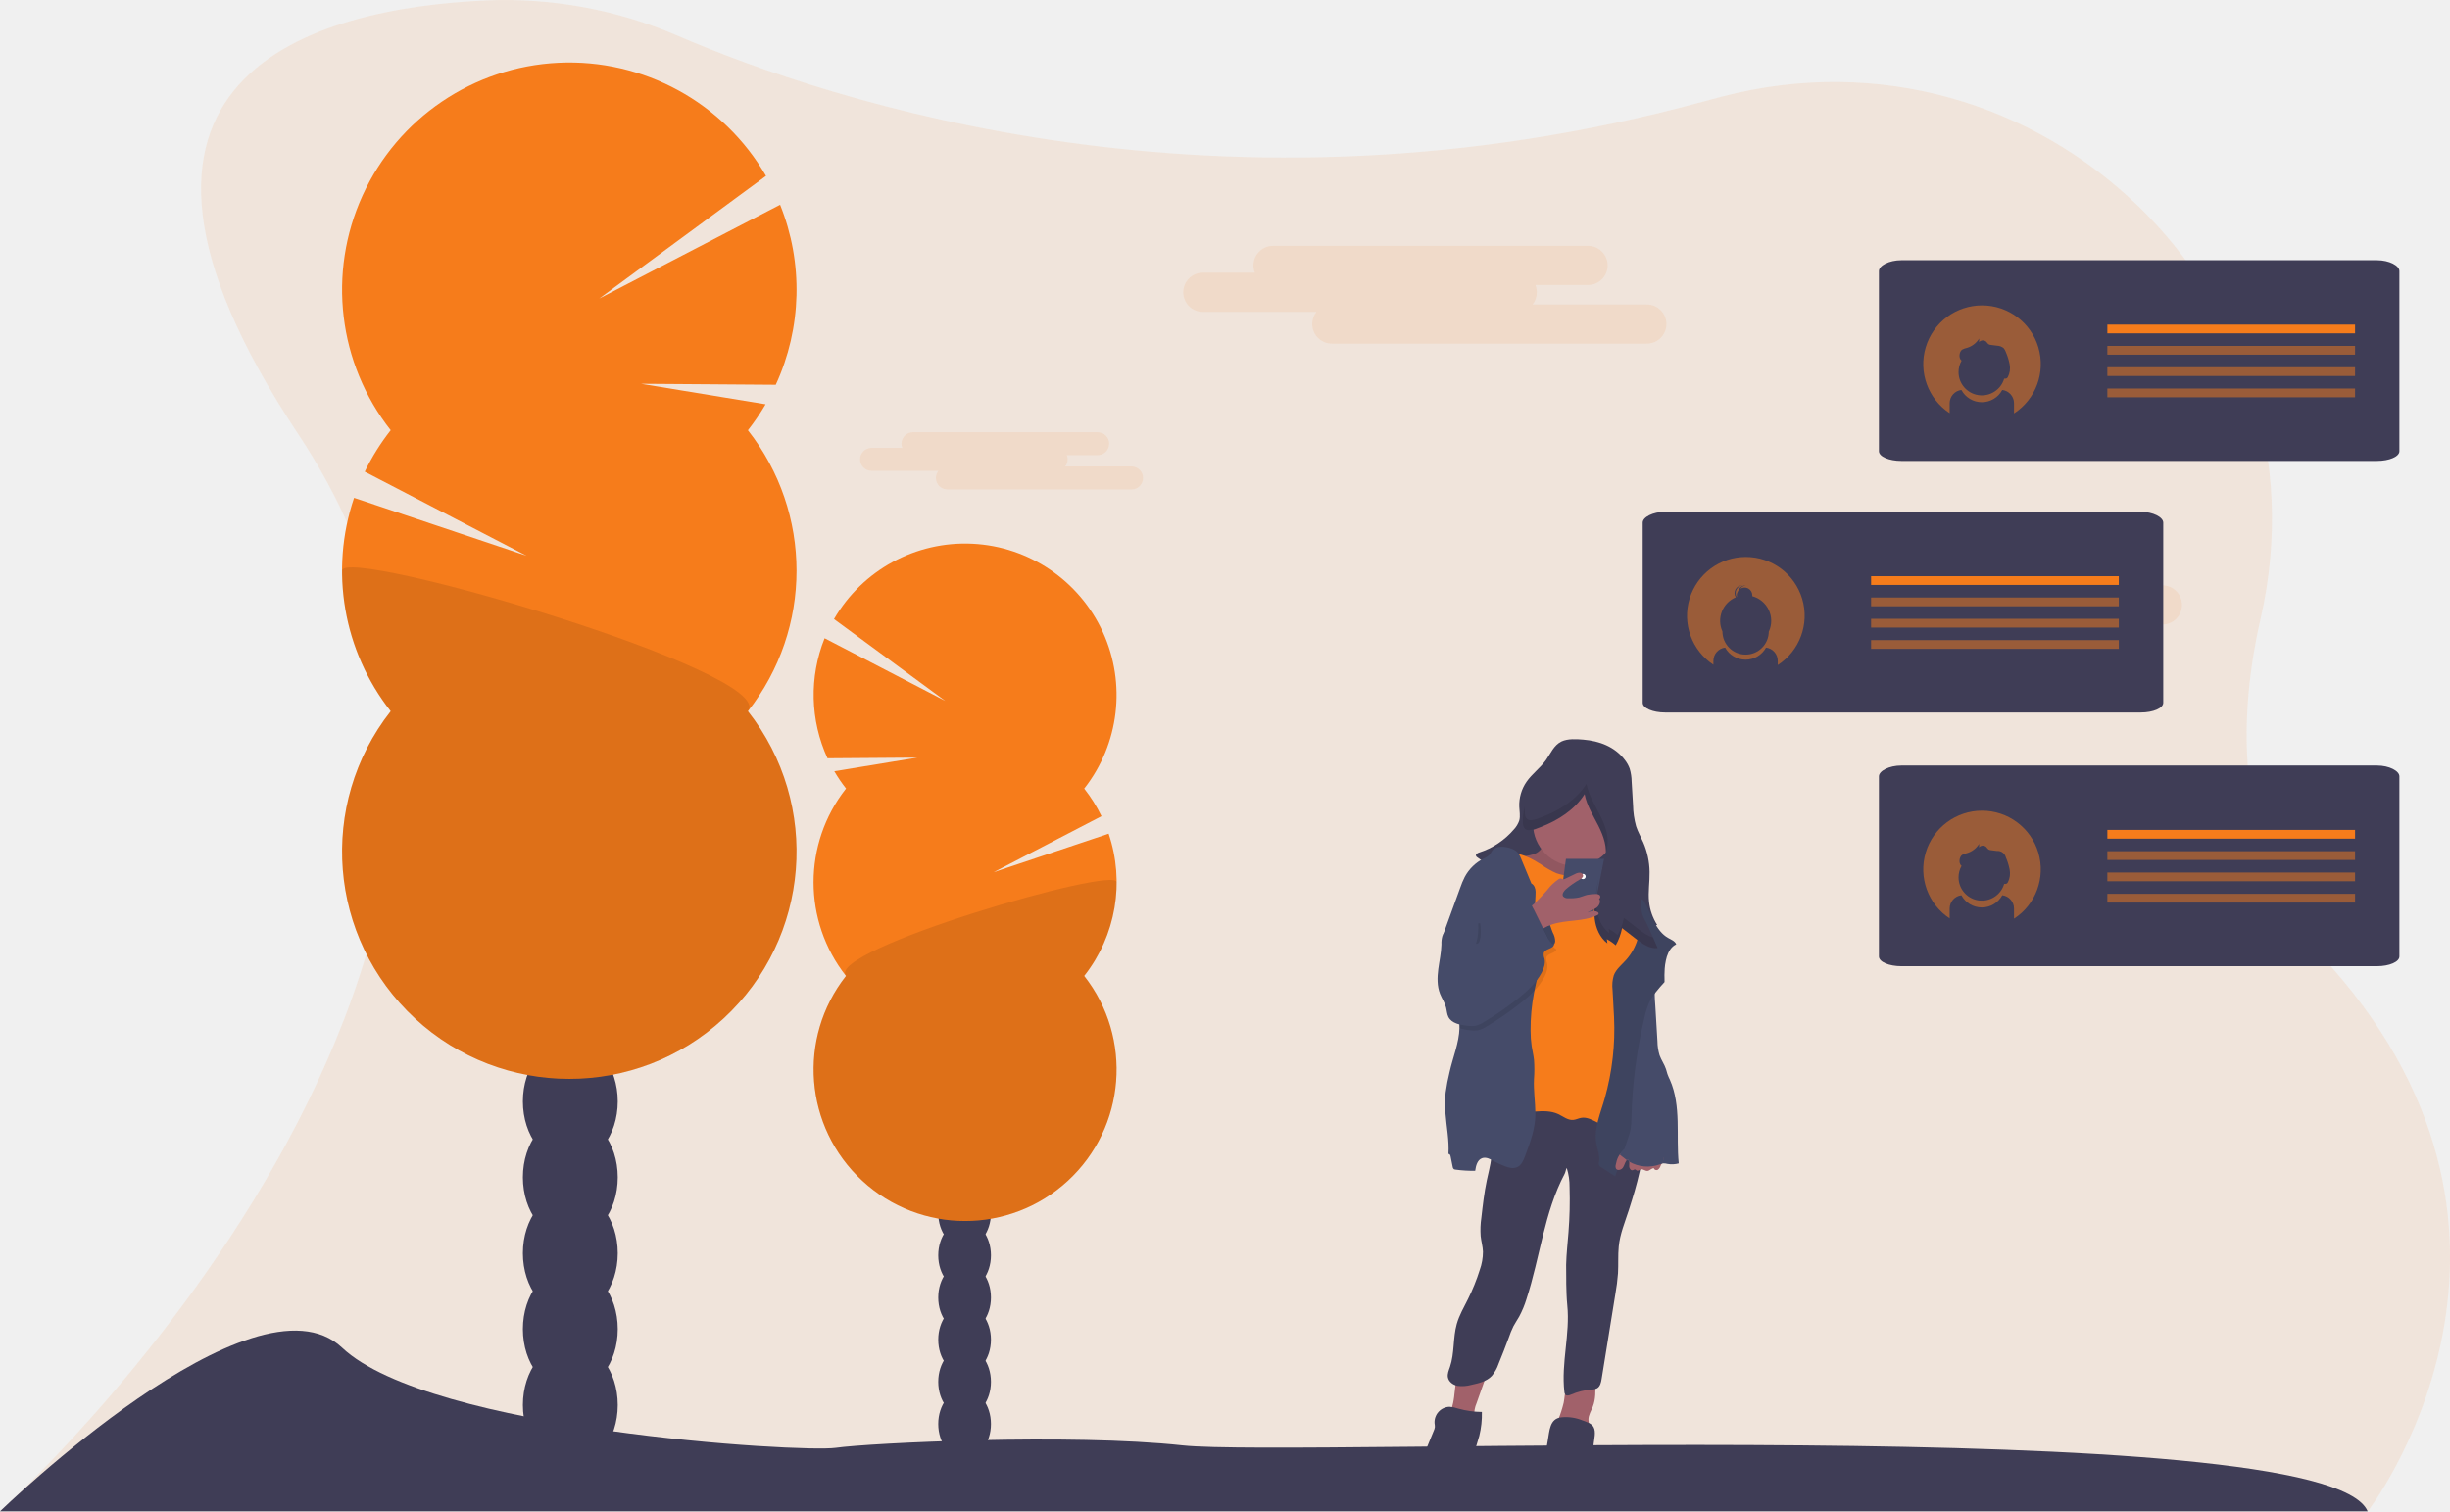
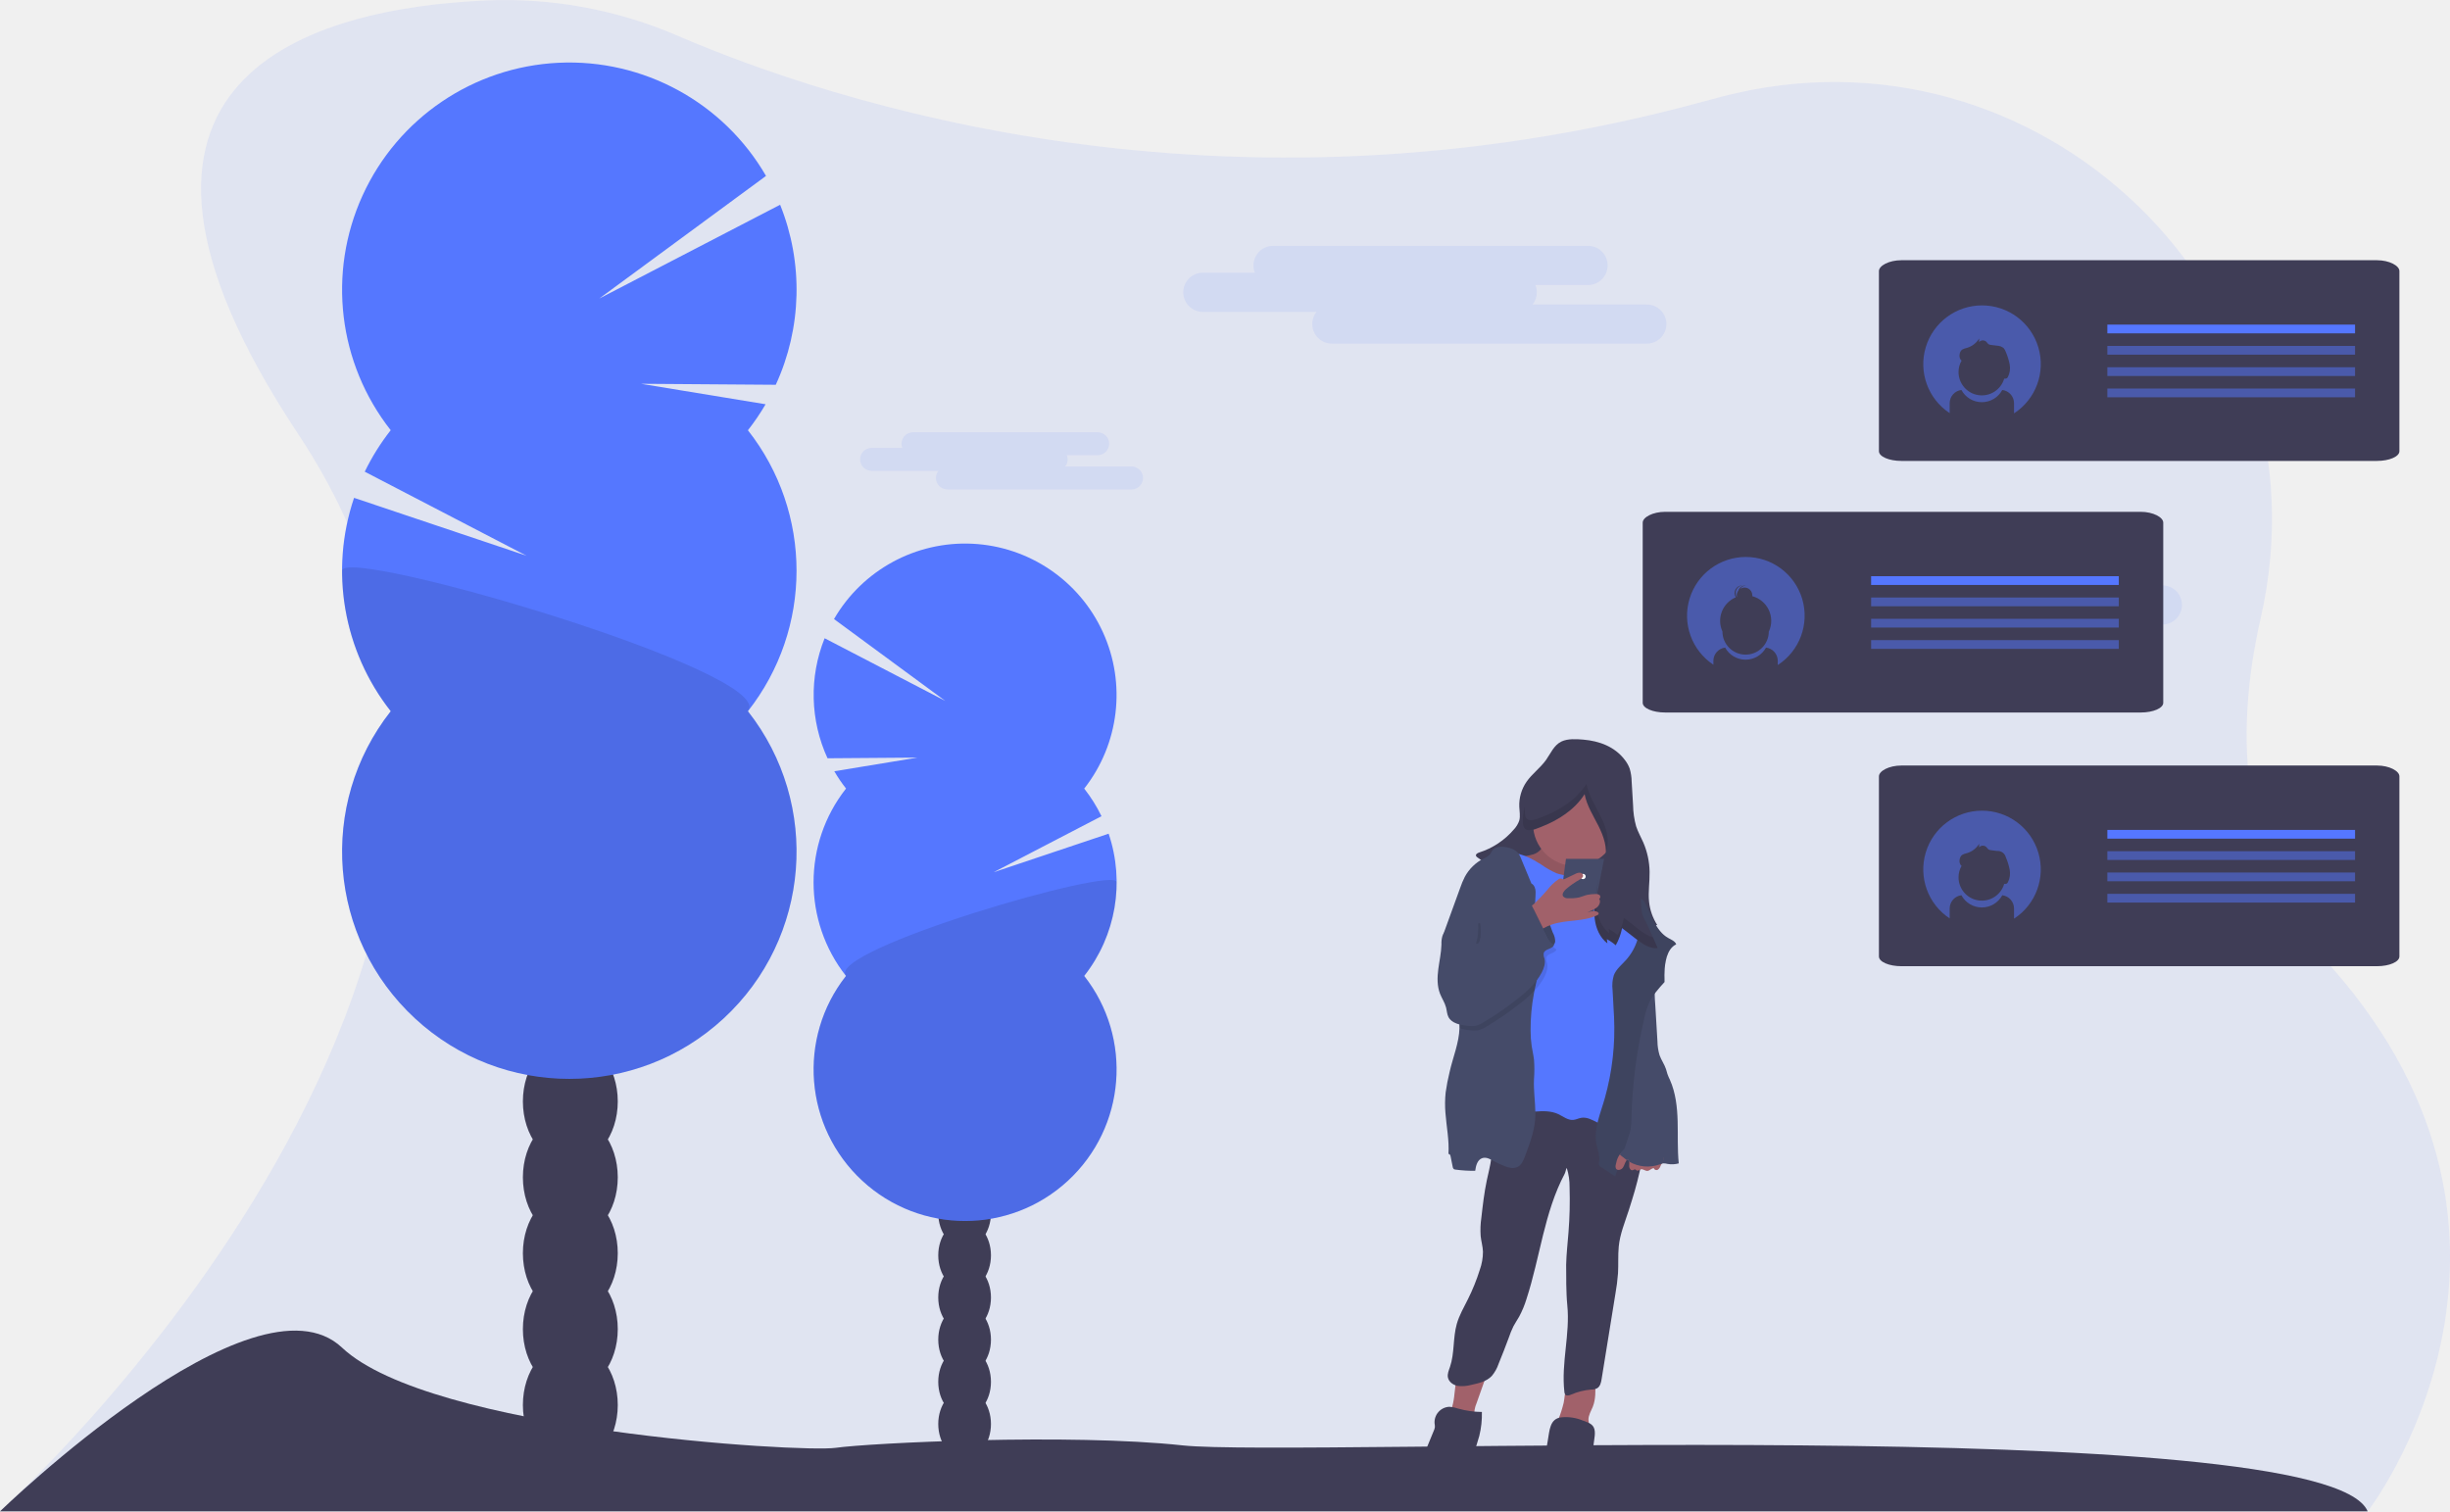
<svg xmlns="http://www.w3.org/2000/svg" id="abd2d575-db47-4a01-ab9c-7ced98725eec" data-name="Layer 1" width="1162" height="716.89" viewBox="0 0 1162 716.89">
-   <path d="M19,808.44H1142S1240.45,681,1124.57,550c-43-48.58-46.27-108.65-33.39-165C1126,232.68,986.65,97.88,835.46,137.44c-2.88.76-5.79,1.53-8.72,2.33-227.89,62.15-414.47-.31-486.28-31.23a206.52,206.52,0,0,0-90.8-16.78c-80.59,3.6-202.72,34.64-89.28,205.62C320.31,538.42,19,808.44,19,808.44Z" transform="translate(-19 -91.56)" fill="#f67c1b" opacity="0.1" />
+   <path d="M19,808.44H1142S1240.45,681,1124.57,550c-43-48.58-46.27-108.65-33.39-165C1126,232.68,986.65,97.88,835.46,137.44c-2.88.76-5.79,1.53-8.72,2.33-227.89,62.15-414.47-.31-486.28-31.23a206.52,206.52,0,0,0-90.8-16.78c-80.59,3.6-202.72,34.64-89.28,205.62C320.31,538.42,19,808.44,19,808.44Z" transform="translate(-19 -91.56)" fill="#57f" opacity="0.1" />
  <ellipse cx="270.5" cy="666.44" rx="22.5" ry="29.45" fill="#3f3d56" />
  <ellipse cx="270.5" cy="630.44" rx="22.5" ry="29.45" fill="#3f3d56" />
  <ellipse cx="270.5" cy="594.44" rx="22.5" ry="29.45" fill="#3f3d56" />
  <ellipse cx="270.5" cy="558.44" rx="22.5" ry="29.45" fill="#3f3d56" />
  <ellipse cx="270.5" cy="522.44" rx="22.5" ry="29.45" fill="#3f3d56" />
  <ellipse cx="270.5" cy="486.44" rx="22.5" ry="29.45" fill="#3f3d56" />
  <ellipse cx="270.5" cy="450.44" rx="22.5" ry="29.45" fill="#3f3d56" />
  <ellipse cx="457.5" cy="675.44" rx="12.5" ry="16.36" fill="#3f3d56" />
  <ellipse cx="457.5" cy="655.44" rx="12.5" ry="16.36" fill="#3f3d56" />
  <ellipse cx="457.5" cy="635.44" rx="12.5" ry="16.36" fill="#3f3d56" />
  <ellipse cx="457.5" cy="615.44" rx="12.5" ry="16.36" fill="#3f3d56" />
  <ellipse cx="457.5" cy="595.44" rx="12.5" ry="16.36" fill="#3f3d56" />
  <ellipse cx="457.5" cy="575.44" rx="12.5" ry="16.36" fill="#3f3d56" />
  <ellipse cx="457.5" cy="555.44" rx="12.5" ry="16.36" fill="#3f3d56" />
-   <path d="M373.73,295.64a109.12,109.12,0,0,0,8.38-12.33L323,273.6l63.94.47A108,108,0,0,0,389,188.68l-85.79,44.5L382.31,175a107.78,107.78,0,1,0-178,120.62A107.91,107.91,0,0,0,192,315.3l76.74,39.87L186.93,327.7a107.81,107.81,0,0,0,17.38,101.21,107.77,107.77,0,1,0,169.42,0,107.81,107.81,0,0,0,0-133.27Z" transform="translate(-19 -91.56)" fill="#f67c1b" />
+   <path d="M373.73,295.64a109.12,109.12,0,0,0,8.38-12.33L323,273.6l63.94.47A108,108,0,0,0,389,188.68l-85.79,44.5L382.31,175a107.78,107.78,0,1,0-178,120.62A107.91,107.91,0,0,0,192,315.3l76.74,39.87L186.93,327.7a107.81,107.81,0,0,0,17.38,101.21,107.77,107.77,0,1,0,169.42,0,107.81,107.81,0,0,0,0-133.27Z" transform="translate(-19 -91.56)" fill="#57f" />
  <path d="M181.24,362.28a107.29,107.29,0,0,0,23.07,66.63,107.77,107.77,0,1,0,169.42,0C388.17,410.57,181.24,350.18,181.24,362.28Z" transform="translate(-19 -91.56)" opacity="0.1" />
-   <path d="M420.28,465.61a70.68,70.68,0,0,1-5.58-8.22l39.41-6.48-42.63.32a72,72,0,0,1-1.37-56.93L467.3,424,414.56,385.2a71.85,71.85,0,1,1,118.67,80.41,71.62,71.62,0,0,1,8.19,13.1l-51.16,26.58L544.81,487a71.85,71.85,0,0,1-11.58,67.48,71.85,71.85,0,1,1-113,0,71.89,71.89,0,0,1,0-88.85Z" transform="translate(-19 -91.56)" fill="#f67c1b" />
+   <path d="M420.28,465.61a70.68,70.68,0,0,1-5.58-8.22l39.41-6.48-42.63.32a72,72,0,0,1-1.37-56.93L467.3,424,414.56,385.2a71.85,71.85,0,1,1,118.67,80.41,71.62,71.62,0,0,1,8.19,13.1l-51.16,26.58L544.81,487a71.85,71.85,0,0,1-11.58,67.48,71.85,71.85,0,1,1-113,0,71.89,71.89,0,0,1,0-88.85Z" transform="translate(-19 -91.56)" fill="#57f" />
  <path d="M548.61,510a71.57,71.57,0,0,1-15.38,44.43,71.85,71.85,0,1,1-113,0C410.65,542.23,548.61,502,548.61,510Z" transform="translate(-19 -91.56)" opacity="0.1" />
  <path d="M19,808.44s120.52-117,162.24-77.64,217.87,49.83,234.1,47.51,111.25-6.95,164.56-1.16,542.35-16.22,562.05,31.29Z" transform="translate(-19 -91.56)" fill="#3f3d56" />
-   <path d="M800.08,236h-54.2a9.23,9.23,0,0,0,2-5.8,9.33,9.33,0,0,0-.68-3.47h25a9.27,9.27,0,0,0,0-18.54H622.77a9.3,9.3,0,0,0-9.27,9.27,9.1,9.1,0,0,0,.69,3.47h-25a9.28,9.28,0,0,0,0,18.55h54.2a9.2,9.2,0,0,0-2,5.79,9.3,9.3,0,0,0,9.27,9.27H800.08a9.27,9.27,0,0,0,0-18.54Z" transform="translate(-19 -91.56)" fill="#f67c1b" opacity="0.1" />
-   <path d="M1044.6,369.23H990.4a9.23,9.23,0,0,0,2.05-5.8,9.13,9.13,0,0,0-.68-3.47h25a9.27,9.27,0,0,0,0-18.54H867.3a9.3,9.3,0,0,0-9.27,9.27,9.09,9.09,0,0,0,.68,3.47h-25a9.28,9.28,0,0,0,0,18.55h54.2a9.2,9.2,0,0,0-2,5.79,9.3,9.3,0,0,0,9.27,9.27H1044.6a9.27,9.27,0,1,0,0-18.54Z" transform="translate(-19 -91.56)" fill="#f67c1b" opacity="0.1" />
-   <path d="M555.92,312.84H524.17a5.39,5.39,0,0,0,1.2-3.39,5.53,5.53,0,0,0-.4-2h14.66a5.43,5.43,0,0,0,0-10.86H452a5.45,5.45,0,0,0-5.43,5.43,5.34,5.34,0,0,0,.41,2H432.36a5.43,5.43,0,1,0,0,10.86h31.75a5.39,5.39,0,0,0-1.2,3.39,5.45,5.45,0,0,0,5.43,5.44h87.58a5.44,5.44,0,0,0,0-10.87Z" transform="translate(-19 -91.56)" fill="#f67c1b" opacity="0.1" />
+   <path d="M800.08,236h-54.2a9.23,9.23,0,0,0,2-5.8,9.33,9.33,0,0,0-.68-3.47h25a9.27,9.27,0,0,0,0-18.54H622.77a9.3,9.3,0,0,0-9.27,9.27,9.1,9.1,0,0,0,.69,3.47h-25a9.28,9.28,0,0,0,0,18.55h54.2a9.2,9.2,0,0,0-2,5.79,9.3,9.3,0,0,0,9.27,9.27H800.08a9.27,9.27,0,0,0,0-18.54Z" transform="translate(-19 -91.56)" fill="#57f" opacity="0.1" />
+   <path d="M1044.6,369.23H990.4a9.23,9.23,0,0,0,2.05-5.8,9.13,9.13,0,0,0-.68-3.47h25a9.27,9.27,0,0,0,0-18.54H867.3a9.3,9.3,0,0,0-9.27,9.27,9.09,9.09,0,0,0,.68,3.47h-25a9.28,9.28,0,0,0,0,18.55h54.2a9.2,9.2,0,0,0-2,5.79,9.3,9.3,0,0,0,9.27,9.27H1044.6a9.27,9.27,0,1,0,0-18.54Z" transform="translate(-19 -91.56)" fill="#57f" opacity="0.1" />
+   <path d="M555.92,312.84H524.17a5.39,5.39,0,0,0,1.2-3.39,5.53,5.53,0,0,0-.4-2h14.66a5.43,5.43,0,0,0,0-10.86H452a5.45,5.45,0,0,0-5.43,5.43,5.34,5.34,0,0,0,.41,2H432.36a5.43,5.43,0,1,0,0,10.86h31.75a5.39,5.39,0,0,0-1.2,3.39,5.45,5.45,0,0,0,5.43,5.44h87.58a5.44,5.44,0,0,0,0-10.87Z" transform="translate(-19 -91.56)" fill="#57f" opacity="0.1" />
  <path d="M708.47,755.55a23.78,23.78,0,0,1-1.74,6A43,43,0,0,0,717.34,764a1,1,0,0,0,.68-.1c.27-.21.23-.63.19-1a13.29,13.29,0,0,1,1.1-5.76q3-8.35,5.92-16.72c-3.46-1.57-10.62-.62-13.54,2C709,744.84,709.12,752.17,708.47,755.55Z" transform="translate(-19 -91.56)" fill="#a1616a" />
  <path d="M758.09,764.88a1.92,1.92,0,0,0-.18.74c0,.89,1.18,1.2,2.07,1.28a56.67,56.67,0,0,1,12.62,2.63c.5-1.48-.2-3.07-.22-4.62,0-2.16,1.27-4.08,2.06-6.09,1.41-3.55,1.3-7.49,1.17-11.31-3.42.23-11.58-1.35-13.49,2.19-1.06,2-1,5-1.48,7.2A55.7,55.7,0,0,1,758.09,764.88Z" transform="translate(-19 -91.56)" fill="#a1616a" />
  <path d="M737.75,611.19l-9,.53a2.58,2.58,0,0,0-1.64.48,2.46,2.46,0,0,0-.61,1.57c-1.2,9,.91,18.19-.21,27.19-.45,3.54-1.39,7-2.12,10.48-1.23,5.81-1.9,11.72-2.57,17.62a40.19,40.19,0,0,0-.34,8.83c.26,2.48,1,4.9,1.09,7.39a25.7,25.7,0,0,1-1.52,8.64,94,94,0,0,1-5.6,13.87c-1.93,3.87-4.14,7.64-5.31,11.8-1.86,6.62-1,13.83-3.21,20.34-.55,1.6-1.29,3.25-1,4.91.39,2.15,2.48,3.68,4.63,4.09a16.44,16.44,0,0,0,6.49-.49c3.51-.75,7.24-1.62,9.71-4.22a17.78,17.78,0,0,0,3.24-5.82c1.63-4,3.25-8.06,4.74-12.14a46.12,46.12,0,0,1,2.3-5.65c.82-1.56,1.84-3,2.71-4.56a46.34,46.34,0,0,0,3.48-8.4c6.42-19.7,8.38-41,18.08-59.3.46-.87.52-2,1-2.82a29.14,29.14,0,0,1,1.34,9.21,193.59,193.59,0,0,1-.51,21.27c-.4,5.16-1,10.31-1.12,15.49,0,2.36,0,4.73.05,7.1l0,1.93c.08,3.37.16,6.74.49,10.09,1.41,13.84-2.95,27.3-1.38,41.12a2.39,2.39,0,0,0,.46,1.36c.67.72,1.86.33,2.77-.06a29.76,29.76,0,0,1,9.46-2.36,6.38,6.38,0,0,0,2.87-.64c1.44-.86,1.85-2.73,2.11-4.39q3.27-20.19,6.53-40.38a96.54,96.54,0,0,0,1.24-9.73c.25-4.24-.06-8.5.35-12.72.57-6,3-11.7,4.82-17.4.94-3,1.89-5.95,2.75-8.95s1.65-6.11,2.35-9.19c1.2-5.36,2.14-10.89,1.31-16.32s-3.69-10.79-8.51-13.41c-3.53-1.93-7.67-2.22-11.66-2.66-11.39-1.25-22.74-4-34.15-3C741.68,612.07,739.79,611.07,737.75,611.19Z" transform="translate(-19 -91.56)" fill="#3f3d56" />
  <path d="M712.51,794.74a12.83,12.83,0,0,0,1.42-3l3.69-10a86.92,86.92,0,0,0,3-9.13,42.77,42.77,0,0,0,1.22-11.32,42.15,42.15,0,0,1-11.11-1.56,17.17,17.17,0,0,0-4.22-.89,7.34,7.34,0,0,0-7.12,7.77,11.19,11.19,0,0,1,.16,1.82,5.69,5.69,0,0,1-.52,1.75l-3.94,9.6a21.07,21.07,0,0,0-2,7.4C692.81,796.16,706.84,802.91,712.51,794.74Z" transform="translate(-19 -91.56)" fill="#3f3d56" />
  <path d="M750.51,793.87a17.17,17.17,0,0,0,0,4.53c.78,4.23,4.87,7.44,9.16,7.74a13.13,13.13,0,0,0,11.11-5.47,11.8,11.8,0,0,0,1.85-3.55,18.43,18.43,0,0,0,.62-3.77l1.59-16.83c.23-2.36,1.19-5.77,0-8-1-1.89-3.43-2.51-5.3-3.22a20.85,20.85,0,0,0-9.82-1.47c-5.83.49-5.77,6.44-6.65,11.19Q751.35,784.4,750.51,793.87Z" transform="translate(-19 -91.56)" fill="#3f3d56" />
  <path d="M752.24,452.06c-2.69,3.77-6.61,6.54-9.25,10.35a19.45,19.45,0,0,0-3.41,11.85c.09,2.16.54,4.37,0,6.46A11.49,11.49,0,0,1,737,485a35.94,35.94,0,0,1-16.43,10.92c-.77.24-1.73.76-1.54,1.54a1.59,1.59,0,0,0,.71.81l13,9.31c7.63,5.47,15.3,11,23.74,15.09a84.34,84.34,0,0,0,48.5,7.63,25.29,25.29,0,0,1-3.85-11c-.5-4.7.34-9.44.25-14.17a36.62,36.62,0,0,0-3-14c-1.12-2.57-2.54-5-3.4-7.67a39.68,39.68,0,0,1-1.44-10l-.67-11.19a22.58,22.58,0,0,0-.93-6.13,15.19,15.19,0,0,0-2.38-4.22c-4.76-6.22-12-8.88-19.58-9.53-3.31-.28-7.36-.55-10.41.89C755.92,445.07,754.44,449,752.24,452.06Z" transform="translate(-19 -91.56)" fill="#3f3d56" />
  <path d="M751,492.42a7.43,7.43,0,0,1-4.69,4.36,22.12,22.12,0,0,1-6.54,1L735,498a2.08,2.08,0,0,0-1.47.44,1.72,1.72,0,0,0-.42,1.07c-.3,2.54,1.18,4.91,2.66,7,4.74,6.64,10.42,12.95,17.83,16.34a29.41,29.41,0,0,0,33.9-6.84,3,3,0,0,0,.94-1.67A2.81,2.81,0,0,0,787,512c-1.58-1.17-3.44-1.93-5-3.09a15,15,0,0,1-5.43-8.21,24.7,24.7,0,0,1-.45-9.95c-5.93-1.69-12.39-.35-18.33-2-1.39-.38-4-1.84-5.46-1S751.46,491,751,492.42Z" transform="translate(-19 -91.56)" fill="#a1616a" />
  <path d="M751,492.42a7.43,7.43,0,0,1-4.69,4.36,22.12,22.12,0,0,1-6.54,1L735,498a2.08,2.08,0,0,0-1.47.44,1.72,1.72,0,0,0-.42,1.07c-.3,2.54,1.18,4.91,2.66,7,4.74,6.64,10.42,12.95,17.83,16.34a29.41,29.41,0,0,0,33.9-6.84,3,3,0,0,0,.94-1.67A2.81,2.81,0,0,0,787,512c-1.58-1.17-3.44-1.93-5-3.09a15,15,0,0,1-5.43-8.21,24.7,24.7,0,0,1-.45-9.95c-5.93-1.69-12.39-.35-18.33-2-1.39-.38-4-1.84-5.46-1S751.46,491,751,492.42Z" transform="translate(-19 -91.56)" opacity="0.1" />
  <circle cx="747.07" cy="390.79" r="19.97" fill="#a1616a" />
-   <path d="M780.6,502.7a65.52,65.52,0,0,1-11.46,3.72,22.06,22.06,0,0,1-11.9-.65,41.43,41.43,0,0,1-7.37-4.2c-4.14-2.65-8.66-5-13.56-5.48-2.29-.24-4.79,0-6.6,1.42a9,9,0,0,0-2.91,6c-.66,4.76.47,9.56,1.48,14.26,3.83,17.85,6,36.52,1.71,54.28-2.25,9.43.18,19.24.51,28.93a34.62,34.62,0,0,0,1.31,9.85c1.05,3.15,3.17,6.1,6.23,7.39,2.85,1.2,6.08.83,9.16.58,3.67-.29,7.5-.34,10.83,1.2,2.36,1.1,4.57,3,7.15,2.77,1.32-.12,2.52-.8,3.83-1,2.63-.44,5.15,1,7.54,2.18a46.66,46.66,0,0,0,19,4.81c3.37-7.93,1.63-16.85,2-25.46.15-3.22.63-6.42.82-9.64a107.82,107.82,0,0,0-.15-11.65L797,555.81c-.35-7.13,3.29-14.11,3-21.23a64.26,64.26,0,0,0-1.37-9.86c-.22-1.1-.45-2.19-.76-3.26-2.2-7.51-8.53-13-14.58-17.93A2.93,2.93,0,0,0,780.6,502.7Z" transform="translate(-19 -91.56)" fill="#f67c1b" />
+   <path d="M780.6,502.7a65.52,65.52,0,0,1-11.46,3.72,22.06,22.06,0,0,1-11.9-.65,41.43,41.43,0,0,1-7.37-4.2c-4.14-2.65-8.66-5-13.56-5.48-2.29-.24-4.79,0-6.6,1.42a9,9,0,0,0-2.91,6c-.66,4.76.47,9.56,1.48,14.26,3.83,17.85,6,36.52,1.71,54.28-2.25,9.43.18,19.24.51,28.93a34.62,34.62,0,0,0,1.31,9.85c1.05,3.15,3.17,6.1,6.23,7.39,2.85,1.2,6.08.83,9.16.58,3.67-.29,7.5-.34,10.83,1.2,2.36,1.1,4.57,3,7.15,2.77,1.32-.12,2.52-.8,3.83-1,2.63-.44,5.15,1,7.54,2.18a46.66,46.66,0,0,0,19,4.81c3.37-7.93,1.63-16.85,2-25.46.15-3.22.63-6.42.82-9.64a107.82,107.82,0,0,0-.15-11.65L797,555.81c-.35-7.13,3.29-14.11,3-21.23a64.26,64.26,0,0,0-1.37-9.86c-.22-1.1-.45-2.19-.76-3.26-2.2-7.51-8.53-13-14.58-17.93A2.93,2.93,0,0,0,780.6,502.7Z" transform="translate(-19 -91.56)" fill="#57f" />
  <path d="M747.22,619.63c.08,7-2.44,13.77-4.91,20.34-.76,2-1.69,4.22-3.63,5.15s-4.11.33-6-.41a40.37,40.37,0,0,1-5.13-2.37c-1.74-1-3.7-2.07-5.57-1.43-2.29.78-3,3.63-3.31,6a63.45,63.45,0,0,1-9.35-.57,1.76,1.76,0,0,1-.82-.26,1.73,1.73,0,0,1-.52-1.12c-.32-1.67-.65-3.33-1-5-.1-.52-.48-1.21-1-1,.42-6.48-.93-12.93-1.42-19.4a51.45,51.45,0,0,1,.1-9.85,95.42,95.42,0,0,1,1.88-9.73c1.54-6.86,4.5-13.83,4.67-20.79a23.49,23.49,0,0,0-.27-4.18q-2.12-13.09-4.22-26.2c-.36-2.18-.71-4.38-1.22-6.53-.38-1.6-.74-3.15-1.15-4.69-.25-.94-.52-1.87-.83-2.81q4-11,8-22a40.43,40.43,0,0,1,2.2-5.27,20.62,20.62,0,0,1,8.95-8.73,8.07,8.07,0,0,0,3-2c.39-.51.63-1.13,1-1.66,1.41-2,4.3-2.16,6.71-1.72,2.21.39,4.5,1.23,5.84,3A11.77,11.77,0,0,1,740.5,499q2.4,5.82,4.82,11.63c1.37.66,2,2.45,2,4,0,2.88-.41,5.75-.29,8.63,0,.21,0,.41.06.62.36,2.59,2.19,4.77,2.81,7.37,2.38,9.95-1.09,20.19-3.13,30.25-.08.4-.16.79-.23,1.19a90.88,90.88,0,0,0-1.6,17.73,50.68,50.68,0,0,0,.52,7.38c.33,2.15.86,4.27,1.1,6.44a59.58,59.58,0,0,1,0,9.06C746.28,608.71,747.16,614.16,747.22,619.63Z" transform="translate(-19 -91.56)" fill="#454b69" />
  <path d="M755.46,533.92a8.61,8.61,0,0,1,1.14,4,2.66,2.66,0,0,1-.6,1.66,2.5,2.5,0,0,1-2.29.63,6.29,6.29,0,0,1-2.23-1,5.17,5.17,0,0,1-2.13-2.14,5.57,5.57,0,0,1-.32-1.34l-.53-3.38a4.31,4.31,0,0,1,0-2c.45-1.39,2.47-3.85,4-2.65S754.71,532.32,755.46,533.92Z" transform="translate(-19 -91.56)" fill="#454b69" />
  <path d="M814,539.48c-.59-1.54-2.35-2.19-3.79-3-3-1.67-5.08-4.59-6.66-7.63s-2.76-6.28-4.47-9.24a3.6,3.6,0,0,0-1.14-1.36,1.38,1.38,0,0,0-1.66.1,1.8,1.8,0,0,0-.37.95c-.36,2.21.27,4.44.61,6.65a25.92,25.92,0,0,1-6.34,21c-2.07,2.29-4.64,4.3-5.75,7.18a16.91,16.91,0,0,0-.6,7l.69,12.76a120.6,120.6,0,0,1-4.35,38.49c-2,7.2-5.38,14.47-4,21.81.52,2.81,1.74,5.6,1.24,8.42a2.87,2.87,0,0,0,0,1.64,2.39,2.39,0,0,0,1,.93l6.65,4.34,6-17.77a32.86,32.86,0,0,0,1.33-4.65,35.54,35.54,0,0,0,.39-5.46,230.54,230.54,0,0,1,6.17-47.44,36.41,36.41,0,0,1,2-6.56c1.73-3.89,4.64-7.11,7.51-10.27.07-1.47-.12-2.94,0-4.42a28.29,28.29,0,0,1,1.09-7.62C810.33,542.9,811.67,540.56,814,539.48Z" transform="translate(-19 -91.56)" fill="#454b69" />
  <path d="M803.91,556.08a90.29,90.29,0,0,0,.19,12.63l1,16.74a24.07,24.07,0,0,0,1,6.61c.8,2.28,2.28,4.28,3.05,6.58.26.78.44,1.6.7,2.39.33,1,.78,1.87,1.2,2.8,2.7,6.11,3.44,12.89,3.63,19.56s-.15,13.36.53,20a12.07,12.07,0,0,1-5.31.26,7.43,7.43,0,0,0-2-.27,6.31,6.31,0,0,0-1.68.48,17.31,17.31,0,0,1-14.53-1.3,29,29,0,0,1-3.71-2.72,11.37,11.37,0,0,1-2.54-2.69,10,10,0,0,1-1.15-4.86c-.23-6.79,2-13.39,3.51-20a185.9,185.9,0,0,0,3-19.39c1.11-9.53.81-19.33,3-28.68a7.9,7.9,0,0,1,1.6-3.71,8,8,0,0,1,2.58-1.66C799.93,557.9,801.92,557,803.91,556.08Z" transform="translate(-19 -91.56)" fill="#454b69" />
  <path d="M814,539.48c-.59-1.54-2.35-2.19-3.79-3-3-1.67-5.08-4.59-6.66-7.63s-2.76-6.28-4.47-9.24a3.6,3.6,0,0,0-1.14-1.36,1.38,1.38,0,0,0-1.66.1,1.8,1.8,0,0,0-.37.95c-.36,2.21.27,4.44.61,6.65a25.92,25.92,0,0,1-6.34,21c-2.07,2.29-4.64,4.3-5.75,7.18a16.91,16.91,0,0,0-.6,7l.69,12.76a120.6,120.6,0,0,1-4.35,38.49c-2,7.2-5.38,14.47-4,21.81.52,2.81,1.74,5.6,1.24,8.42a2.87,2.87,0,0,0,0,1.64,2.39,2.39,0,0,0,1,.93l6.65,4.34,6-17.77a32.86,32.86,0,0,0,1.33-4.65,35.54,35.54,0,0,0,.39-5.46,230.54,230.54,0,0,1,6.17-47.44,36.41,36.41,0,0,1,2-6.56c1.73-3.89,4.64-7.11,7.51-10.27.07-1.47-.12-2.94,0-4.42a28.29,28.29,0,0,1,1.09-7.62C810.33,542.9,811.67,540.56,814,539.48Z" transform="translate(-19 -91.56)" opacity="0.1" />
  <path d="M806.59,644.53a3.57,3.57,0,0,1-1.3,1.88c-.67.38-1.76.06-1.82-.71-1.12-.15-2,1.17-3.08,1.26s-2.08-1-3.14-.76c-.68.18-1.32.9-1.94.58-.26-.13-.42-.41-.69-.51-.43-.14-.84.26-1.28.36-.93.21-1.61-.93-1.64-1.88s.25-2-.19-2.82a.6.6,0,0,0-.29-.32c-.3-.14-.63.14-.83.41-.74,1-.95,2.39-1.7,3.43s-2.54,1.53-3.22.45a2.55,2.55,0,0,1-.14-1.81c.45-2.56,1.45-5.31,3.75-6.51,2-1,4.4-.62,6.6-.16q4.59,1,9.17,2.07c.81.19,2.75.29,3.1,1.23S806.91,643.73,806.59,644.53Z" transform="translate(-19 -91.56)" fill="#a1616a" />
  <path d="M770.57,468.25c1,5.39,4.08,10.14,6.55,15.05s4.44,10.49,3.1,15.81a55,55,0,0,1-2,5.39,50.92,50.92,0,0,0-2.06,9.58c-.66,4.42-1.32,8.91-.79,13.35s2.42,8.9,6,11.6l-.28-2a22.23,22.23,0,0,1,4.23,2.91,26.86,26.86,0,0,0,3-8.15l6.79,5.27c3,2.3,6.36,4.72,10.08,4.26l-3-6.91c-.83-1.92-1.66-3.83-2.64-5.68a17.87,17.87,0,0,1-1.62-3.46,15.61,15.61,0,0,1-.44-3.2,223.13,223.13,0,0,0-9.82-52,43.35,43.35,0,0,0-4.73-11A13.78,13.78,0,0,0,779,455c-2.49-1.59-5.55-1.93-8.49-2.23a26.19,26.19,0,0,0-6.19-.14,19,19,0,0,0-6,2.06,32,32,0,0,0-13.84,13.73,27.2,27.2,0,0,0-3.13,13.89c.39,5.1,5.25,2.78,8.53,1.51C758,480.65,765.8,475.73,770.57,468.25Z" transform="translate(-19 -91.56)" fill="#3f3d56" />
  <path d="M755.46,533.92a8.61,8.61,0,0,1,1.14,4,2.66,2.66,0,0,1-.6,1.66,2.5,2.5,0,0,1-2.29.63,6.29,6.29,0,0,1-2.23-1,5.17,5.17,0,0,1-2.13-2.14,5.57,5.57,0,0,1-.32-1.34l-.53-3.38a4.31,4.31,0,0,1,0-2c.45-1.39,2.47-3.85,4-2.65S754.71,532.32,755.46,533.92Z" transform="translate(-19 -91.56)" opacity="0.1" />
  <polygon points="742.71 407.39 738.96 435.48 755.44 434.48 760.8 407.39 742.71 407.39" fill="#454b69" />
  <circle cx="750.82" cy="415.75" r="1.25" fill="#fff" />
  <g opacity="0.1">
    <path d="M780.65,495.73c.17-.49.32-1,.45-1.48,1.33-5.33-.64-10.91-3.11-15.82s-5.51-9.65-6.54-15.05c-4.77,7.48-12.55,12.4-20.68,15.56-3.28,1.27-8.15,3.58-8.54-1.51a20.47,20.47,0,0,1,0-3.41,23.69,23.69,0,0,0-.9,8.15c.39,5.1,5.25,2.78,8.53,1.51,8.14-3.15,15.91-8.07,20.68-15.55,1,5.39,4.08,10.14,6.55,15C779.09,487.09,780.74,491.43,780.65,495.73Z" transform="translate(-19 -91.56)" />
    <path d="M796,532.2q-3.4-2.62-6.79-5.27a26.78,26.78,0,0,1-3,8.16,22,22,0,0,0-4.23-2.92l.28,2c-3.56-2.7-5.45-7.16-6-11.6s.12-8.93.78-13.35c.07-.48.15-1,.22-1.44-.47,2-.78,4.11-1.09,6.18-.66,4.43-1.32,8.91-.79,13.35s2.42,8.9,6,11.6l-.28-2a22.75,22.75,0,0,1,4.23,2.92,27,27,0,0,0,3-8.15q3.4,2.63,6.79,5.27c3,2.29,6.36,4.72,10.08,4.26l-2.16-5C800.49,535.58,798.13,533.86,796,532.2Z" transform="translate(-19 -91.56)" />
  </g>
  <path d="M752.67,513.9a23.59,23.59,0,0,1,5.59-5.34,1.68,1.68,0,0,1,1.15-.32c.32.07.59.31.92.37a1.83,1.83,0,0,0,1.08-.26l4.62-2.22a4.9,4.9,0,0,1,2.21-.64,1.62,1.62,0,0,1,1.61,1.39c0,.86-.85,1.44-1.61,1.87a43.21,43.21,0,0,0-6.48,4.52c-1,.89-2.14,2.36-1.36,3.5a3,3,0,0,0,2.54.85,20.39,20.39,0,0,0,5-.38c1.32-.33,2.56-.92,3.89-1.23a19.13,19.13,0,0,1,3.71-.37,3,3,0,0,1,2.09.45c.55.47.5,1.6-.21,1.74,1,1.33.12,3.29-1.19,4.29s-3,1.41-4.37,2.26c1.6-.57,3.49-1.12,4.91-.18a1,1,0,0,1,.45.56c.09.47-.41.83-.85,1-6.56,3.06-14.33,2-21.2,4.27a22.55,22.55,0,0,0-7.88,4.55c1.07-1-5.52-8-4.95-10,.46-1.64,3.77-3.73,5-5Q750.1,516.89,752.67,513.9Z" transform="translate(-19 -91.56)" fill="#a1616a" />
  <path d="M752.42,545.69a5.34,5.34,0,0,0,.35,2.68c.54,2.26-.25,4.63-1.34,6.69a29,29,0,0,1-4.68,6.39,61.7,61.7,0,0,1-7.06,6.26,152,152,0,0,1-15.4,10.62,12.82,12.82,0,0,1-4.45,1.95,13.33,13.33,0,0,1-3.73-.06,21.53,21.53,0,0,1-4.89-1,23.49,23.49,0,0,0-.27-4.18q-2.12-13.09-4.22-26.2c-.36-2.18-.71-4.38-1.22-6.53-.38-1.6-.74-3.15-1.15-4.69,0,0,0-.08,0-.11,1-2.52,3.93-4.12,4.22-6.8,4.23-.4,8.2-.87,12.44-1.26a28,28,0,0,1-.81,11.84,1.55,1.55,0,0,0,1.55-.95c.31-.57.41-1.23.67-1.83,1-2.28,3.93-2.82,6-4.14,3.64-2.26,5.21-7.16,9.13-8.86a1.43,1.43,0,0,1,.92-.16c.86.23,1,1.74,1.93,1.68a1.32,1.32,0,0,0,.74-.42c1.6-1.45,3.6-2.65,5.19-4.09.22.43.43.86.64,1.29q3.34,6.76,6.67,13.53c.87,1.76,1.84,3.63,3.57,4.56C756.55,543.9,753.05,543.66,752.42,545.69Z" transform="translate(-19 -91.56)" opacity="0.1" />
  <path d="M707.37,528.6c-.28,2.69-3.23,4.29-4.22,6.81a12.2,12.2,0,0,0-.49,4.14c-.1,4-1,7.82-1.5,11.73s-.6,8,.84,11.68c.86,2.18,2.24,4.16,2.83,6.43.4,1.52.43,3.16,1.14,4.56,1.55,3,5.5,3.78,8.89,4.15a13.33,13.33,0,0,0,3.73.06,13,13,0,0,0,4.46-1.95,152.94,152.94,0,0,0,15.39-10.62c4.57-3.57,9-7.53,11.74-12.65,1.09-2.06,1.88-4.43,1.35-6.69a5.13,5.13,0,0,1-.35-2.68c.63-2,4.12-1.79,4.88-3.78-1.73-.92-2.7-2.79-3.56-4.55l-7.31-14.83c-1.6,1.45-3.6,2.65-5.19,4.1a1.38,1.38,0,0,1-.75.42c-.89.06-1.07-1.45-1.93-1.68a1.46,1.46,0,0,0-.91.15c-3.93,1.71-5.5,6.61-9.14,8.87-2.12,1.32-5,1.86-6,4.14-.26.59-.36,1.26-.67,1.83a1.55,1.55,0,0,1-1.55,1,27.88,27.88,0,0,0,.81-11.84C715.58,527.74,711.61,528.21,707.37,528.6Z" transform="translate(-19 -91.56)" fill="#454b69" />
  <path d="M806.24,643.86c.27-.1.54-.21.81-.29a3.32,3.32,0,0,0,.9-3.6c-.35-.94-2.29-1-3.1-1.23q-4.58-1.1-9.17-2.06c-2.2-.47-4.61-.88-6.6.15-.74.39-1.35,1.69-1.85,2.35l.77.66c.83.69,1.68,1.37,2.56,2a.63.63,0,0,1,.66-.21.6.6,0,0,1,.29.32,2,2,0,0,1,.21.63A17.26,17.26,0,0,0,806.24,643.86Z" transform="translate(-19 -91.56)" fill="#454b69" />
  <path d="M1157,459.81v85.44c0,2.54-4.76,4.61-10.65,4.61H920.81c-5.89,0-10.66-2.07-10.66-4.61V459.81c0-2.55,4.77-5.14,10.66-5.14h225.55C1152.25,454.67,1157,457.26,1157,459.81Z" transform="translate(-19 -91.56)" fill="#3f3d56" />
-   <rect x="999.49" y="393.65" width="117.48" height="4.15" fill="#f67c1b" />
-   <rect x="999.49" y="403.75" width="117.48" height="4.15" fill="#f67c1b" opacity="0.5" />
-   <rect x="999.49" y="413.86" width="117.48" height="4.15" fill="#f67c1b" opacity="0.5" />
-   <rect x="999.49" y="423.97" width="117.48" height="4.15" fill="#f67c1b" opacity="0.5" />
-   <path d="M959.05,476.09a27.85,27.85,0,0,0-15.35,51.1v-4.72a6.34,6.34,0,0,1,5.57-6.27,11,11,0,0,0,19.38,0,6.35,6.35,0,0,1,5.58,6.27v4.84a27.86,27.86,0,0,0-15.18-51.22Zm12.25,34a1.72,1.72,0,0,1-.37.48,1.6,1.6,0,0,1-.81.27,5.24,5.24,0,0,1-.56,0,11.05,11.05,0,0,1-21.65-3.14,10.91,10.91,0,0,1,1.44-5.44,1.25,1.25,0,0,1-.12-.08c-1.39-1.15-1-4.15.36-5.11a7.58,7.58,0,0,1,2.29-.84,10.11,10.11,0,0,0,5.8-4.43,9.44,9.44,0,0,1-.06,1.68,2.45,2.45,0,0,1,3.5-.12,6.67,6.67,0,0,0,1,1.12,2.78,2.78,0,0,0,1.24.35l2.77.36a4,4,0,0,1,4.21,3,27.71,27.71,0,0,1,1.82,5.87A9.39,9.39,0,0,1,971.3,510.1Z" transform="translate(-19 -91.56)" fill="#f67c1b" opacity="0.5" />
+   <rect x="999.49" y="393.65" width="117.48" height="4.15" fill="#57f" />
+   <rect x="999.49" y="403.75" width="117.48" height="4.15" fill="#57f" opacity="0.5" />
+   <rect x="999.49" y="413.86" width="117.48" height="4.15" fill="#57f" opacity="0.5" />
+   <rect x="999.49" y="423.97" width="117.48" height="4.15" fill="#57f" opacity="0.5" />
+   <path d="M959.05,476.09a27.85,27.85,0,0,0-15.35,51.1v-4.72a6.34,6.34,0,0,1,5.57-6.27,11,11,0,0,0,19.38,0,6.35,6.35,0,0,1,5.58,6.27v4.84a27.86,27.86,0,0,0-15.18-51.22Zm12.25,34a1.72,1.72,0,0,1-.37.48,1.6,1.6,0,0,1-.81.27,5.24,5.24,0,0,1-.56,0,11.05,11.05,0,0,1-21.65-3.14,10.91,10.91,0,0,1,1.44-5.44,1.25,1.25,0,0,1-.12-.08c-1.39-1.15-1-4.15.36-5.11a7.58,7.58,0,0,1,2.29-.84,10.11,10.11,0,0,0,5.8-4.43,9.44,9.44,0,0,1-.06,1.68,2.45,2.45,0,0,1,3.5-.12,6.67,6.67,0,0,0,1,1.12,2.78,2.78,0,0,0,1.24.35l2.77.36a4,4,0,0,1,4.21,3,27.71,27.71,0,0,1,1.82,5.87A9.39,9.39,0,0,1,971.3,510.1Z" transform="translate(-19 -91.56)" fill="#57f" opacity="0.5" />
  <path d="M1157,220.13v85.45c0,2.54-4.76,4.61-10.65,4.61H920.81c-5.89,0-10.66-2.07-10.66-4.61V220.13c0-2.54,4.77-5.14,10.66-5.14h225.55C1152.25,215,1157,217.59,1157,220.13Z" transform="translate(-19 -91.56)" fill="#3f3d56" />
-   <rect x="999.49" y="153.97" width="117.48" height="4.15" fill="#f67c1b" />
-   <rect x="999.49" y="164.08" width="117.48" height="4.15" fill="#f67c1b" opacity="0.5" />
-   <rect x="999.49" y="174.19" width="117.48" height="4.15" fill="#f67c1b" opacity="0.5" />
-   <rect x="999.49" y="184.29" width="117.48" height="4.15" fill="#f67c1b" opacity="0.5" />
-   <path d="M959.05,236.42a27.85,27.85,0,0,0-15.35,51.1V282.8a6.33,6.33,0,0,1,5.57-6.27,11,11,0,0,0,19.38,0,6.34,6.34,0,0,1,5.58,6.27v4.83a27.85,27.85,0,0,0-15.18-51.21Zm12.25,34a1.47,1.47,0,0,1-.37.48,1.51,1.51,0,0,1-.81.27,5.24,5.24,0,0,1-.56,0,11.05,11.05,0,0,1-21.65-3.13,10.88,10.88,0,0,1,1.44-5.44l-.12-.08c-1.39-1.16-1-4.15.36-5.11a7.33,7.33,0,0,1,2.29-.84,10.12,10.12,0,0,0,5.8-4.44,9.52,9.52,0,0,1-.06,1.69,2.46,2.46,0,0,1,3.5-.13,6.3,6.3,0,0,0,1,1.12,2.92,2.92,0,0,0,1.24.36l2.77.35a5.36,5.36,0,0,1,3.16,1.14,5.23,5.23,0,0,1,1.05,1.87,28,28,0,0,1,1.82,5.88A9.36,9.36,0,0,1,971.3,270.42Z" transform="translate(-19 -91.56)" fill="#f67c1b" opacity="0.5" />
+   <rect x="999.49" y="153.97" width="117.48" height="4.15" fill="#57f" />
+   <rect x="999.49" y="164.08" width="117.48" height="4.15" fill="#57f" opacity="0.5" />
+   <rect x="999.49" y="174.19" width="117.48" height="4.15" fill="#57f" opacity="0.5" />
+   <rect x="999.49" y="184.29" width="117.48" height="4.15" fill="#57f" opacity="0.5" />
+   <path d="M959.05,236.42a27.85,27.85,0,0,0-15.35,51.1V282.8a6.33,6.33,0,0,1,5.57-6.27,11,11,0,0,0,19.38,0,6.34,6.34,0,0,1,5.58,6.27v4.83a27.85,27.85,0,0,0-15.18-51.21Zm12.25,34a1.47,1.47,0,0,1-.37.48,1.51,1.51,0,0,1-.81.27,5.24,5.24,0,0,1-.56,0,11.05,11.05,0,0,1-21.65-3.13,10.88,10.88,0,0,1,1.44-5.44l-.12-.08c-1.39-1.16-1-4.15.36-5.11a7.33,7.33,0,0,1,2.29-.84,10.12,10.12,0,0,0,5.8-4.44,9.52,9.52,0,0,1-.06,1.69,2.46,2.46,0,0,1,3.5-.13,6.3,6.3,0,0,0,1,1.12,2.92,2.92,0,0,0,1.24.36l2.77.35a5.36,5.36,0,0,1,3.16,1.14,5.23,5.23,0,0,1,1.05,1.87,28,28,0,0,1,1.82,5.88A9.36,9.36,0,0,1,971.3,270.42Z" transform="translate(-19 -91.56)" fill="#57f" opacity="0.5" />
  <path d="M1045,339.47v85.45c0,2.54-4.77,4.6-10.66,4.6H808.76c-5.88,0-10.65-2.06-10.65-4.6V339.47c0-2.55,4.77-5.14,10.65-5.14h225.55C1040.2,334.33,1045,336.92,1045,339.47Z" transform="translate(-19 -91.56)" fill="#3f3d56" />
-   <rect x="887.44" y="273.31" width="117.48" height="4.15" fill="#f67c1b" />
-   <path d="M847,355.75a27.86,27.86,0,0,0-15.36,51.1V405a6.33,6.33,0,0,1,5.57-6.27,11.06,11.06,0,0,0,19.39,0,6.33,6.33,0,0,1,5.57,6.27v2A27.85,27.85,0,0,0,847,355.75Zm10.92,35.32a11,11,0,0,1-22,0,12.11,12.11,0,0,1,6.34-16.19,3.68,3.68,0,0,1,3.1-5.68l.26,0a3.67,3.67,0,0,0-2.93,5.49l.11,0a3.54,3.54,0,0,1-.07-.73,3.6,3.6,0,0,1,.69-2.14,3.67,3.67,0,0,1,3.52-2.6l.26,0a3.66,3.66,0,0,0-2.81,1.64,3.68,3.68,0,0,1,5.71,3.08,2.73,2.73,0,0,1,0,.41,12.11,12.11,0,0,1,7.88,16.72Z" transform="translate(-19 -91.56)" fill="#f67c1b" opacity="0.5" />
-   <rect x="887.44" y="283.42" width="117.48" height="4.15" fill="#f67c1b" opacity="0.5" />
-   <rect x="887.44" y="293.52" width="117.48" height="4.15" fill="#f67c1b" opacity="0.5" />
-   <rect x="887.44" y="303.63" width="117.48" height="4.15" fill="#f67c1b" opacity="0.5" />
+   <rect x="887.44" y="273.31" width="117.48" height="4.15" fill="#57f" />
+   <path d="M847,355.75a27.86,27.86,0,0,0-15.36,51.1V405a6.33,6.33,0,0,1,5.57-6.27,11.06,11.06,0,0,0,19.39,0,6.33,6.33,0,0,1,5.57,6.27v2A27.85,27.85,0,0,0,847,355.75Zm10.92,35.32a11,11,0,0,1-22,0,12.11,12.11,0,0,1,6.34-16.19,3.68,3.68,0,0,1,3.1-5.68l.26,0a3.67,3.67,0,0,0-2.93,5.49l.11,0a3.54,3.54,0,0,1-.07-.73,3.6,3.6,0,0,1,.69-2.14,3.67,3.67,0,0,1,3.52-2.6l.26,0a3.66,3.66,0,0,0-2.81,1.64,3.68,3.68,0,0,1,5.71,3.08,2.73,2.73,0,0,1,0,.41,12.11,12.11,0,0,1,7.88,16.72Z" transform="translate(-19 -91.56)" fill="#57f" opacity="0.5" />
+   <rect x="887.44" y="283.42" width="117.48" height="4.15" fill="#57f" opacity="0.5" />
+   <rect x="887.44" y="293.52" width="117.48" height="4.15" fill="#57f" opacity="0.5" />
+   <rect x="887.44" y="303.63" width="117.48" height="4.15" fill="#57f" opacity="0.5" />
</svg>
